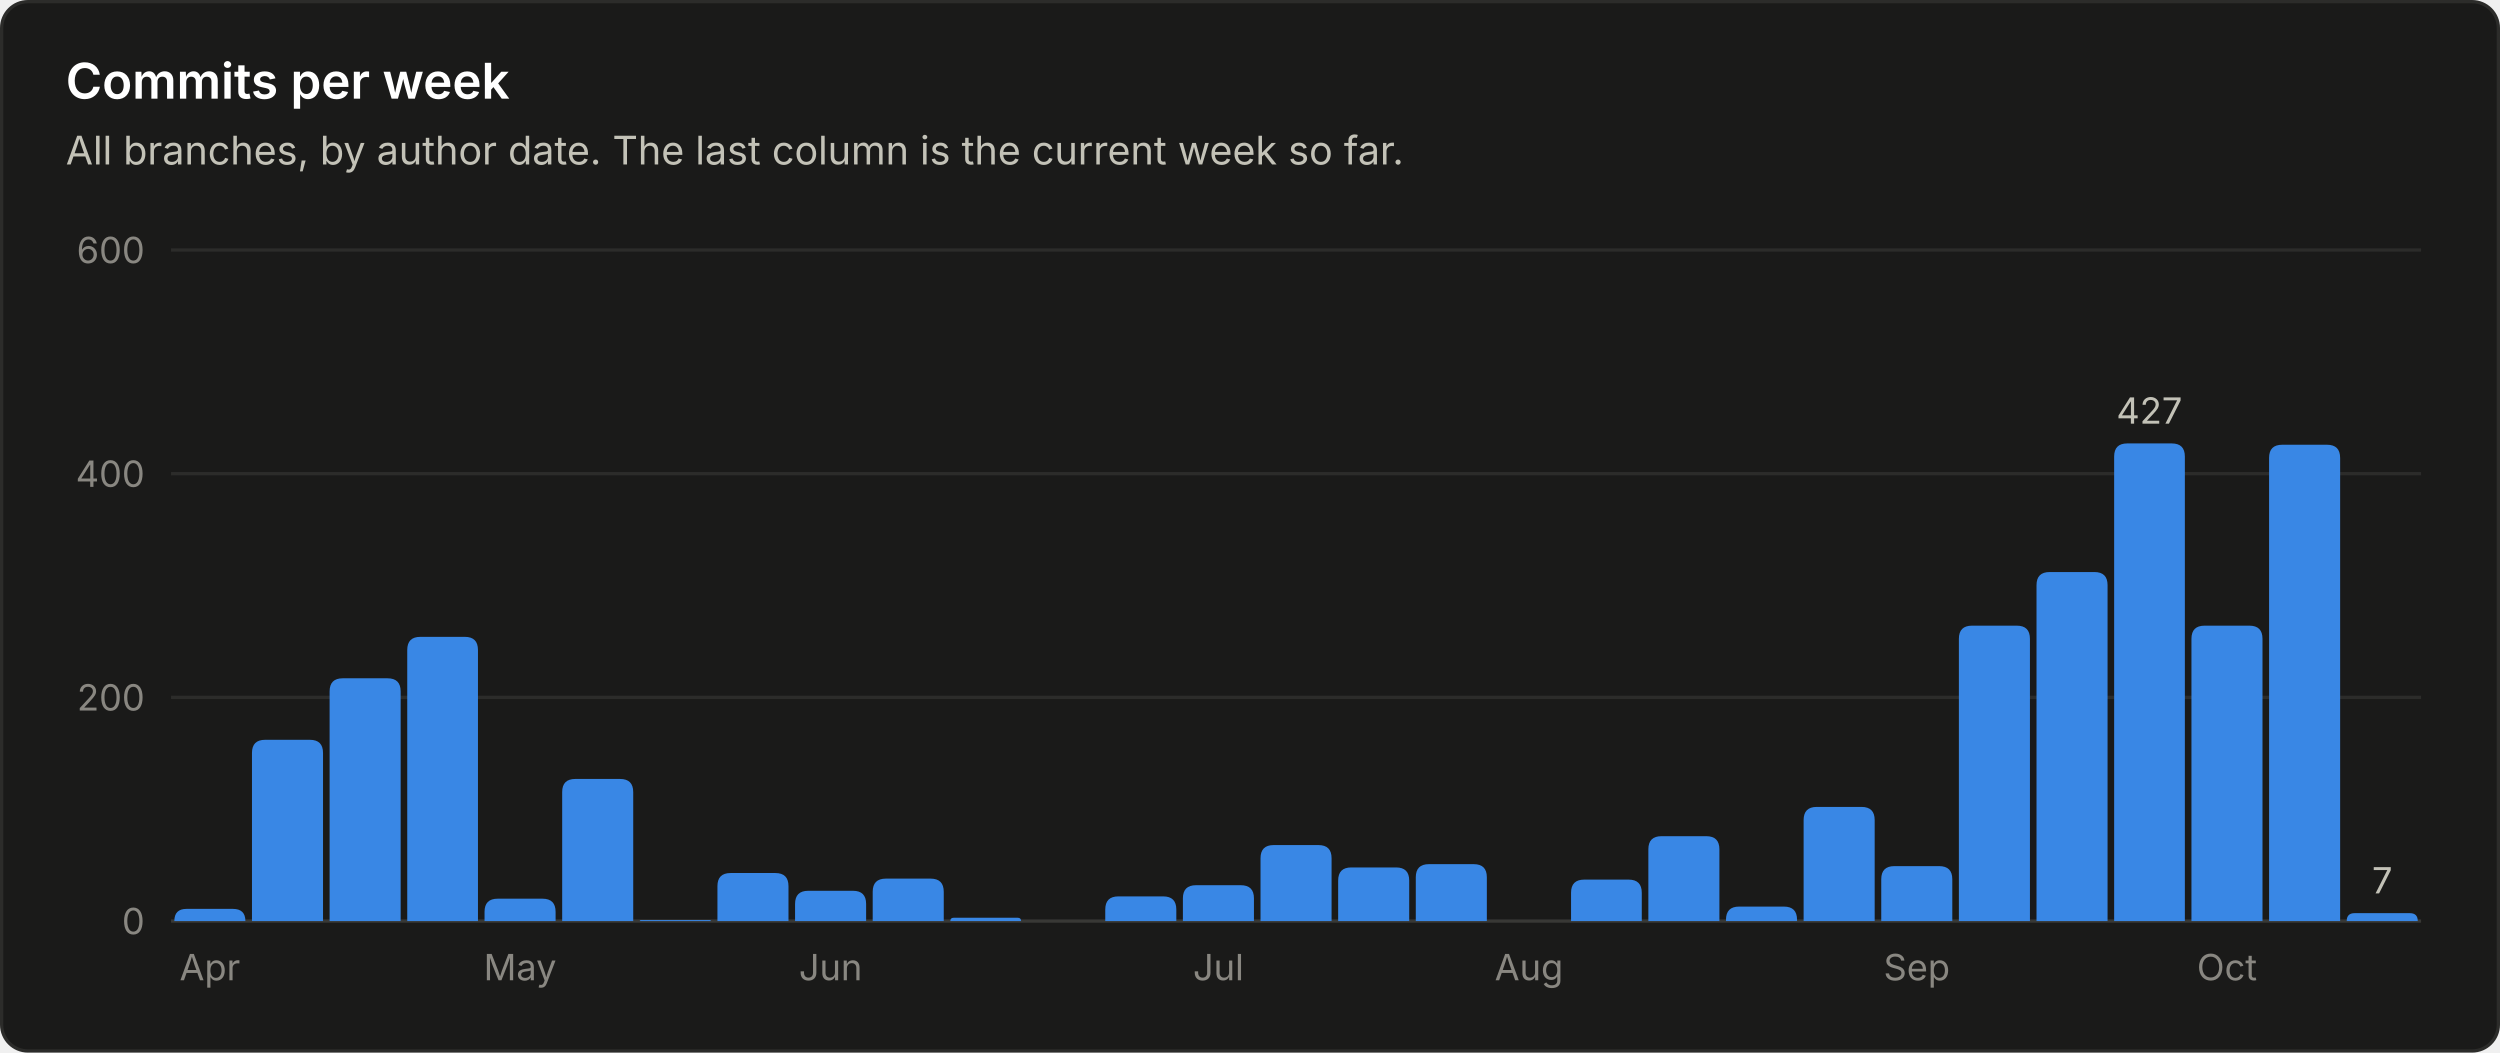
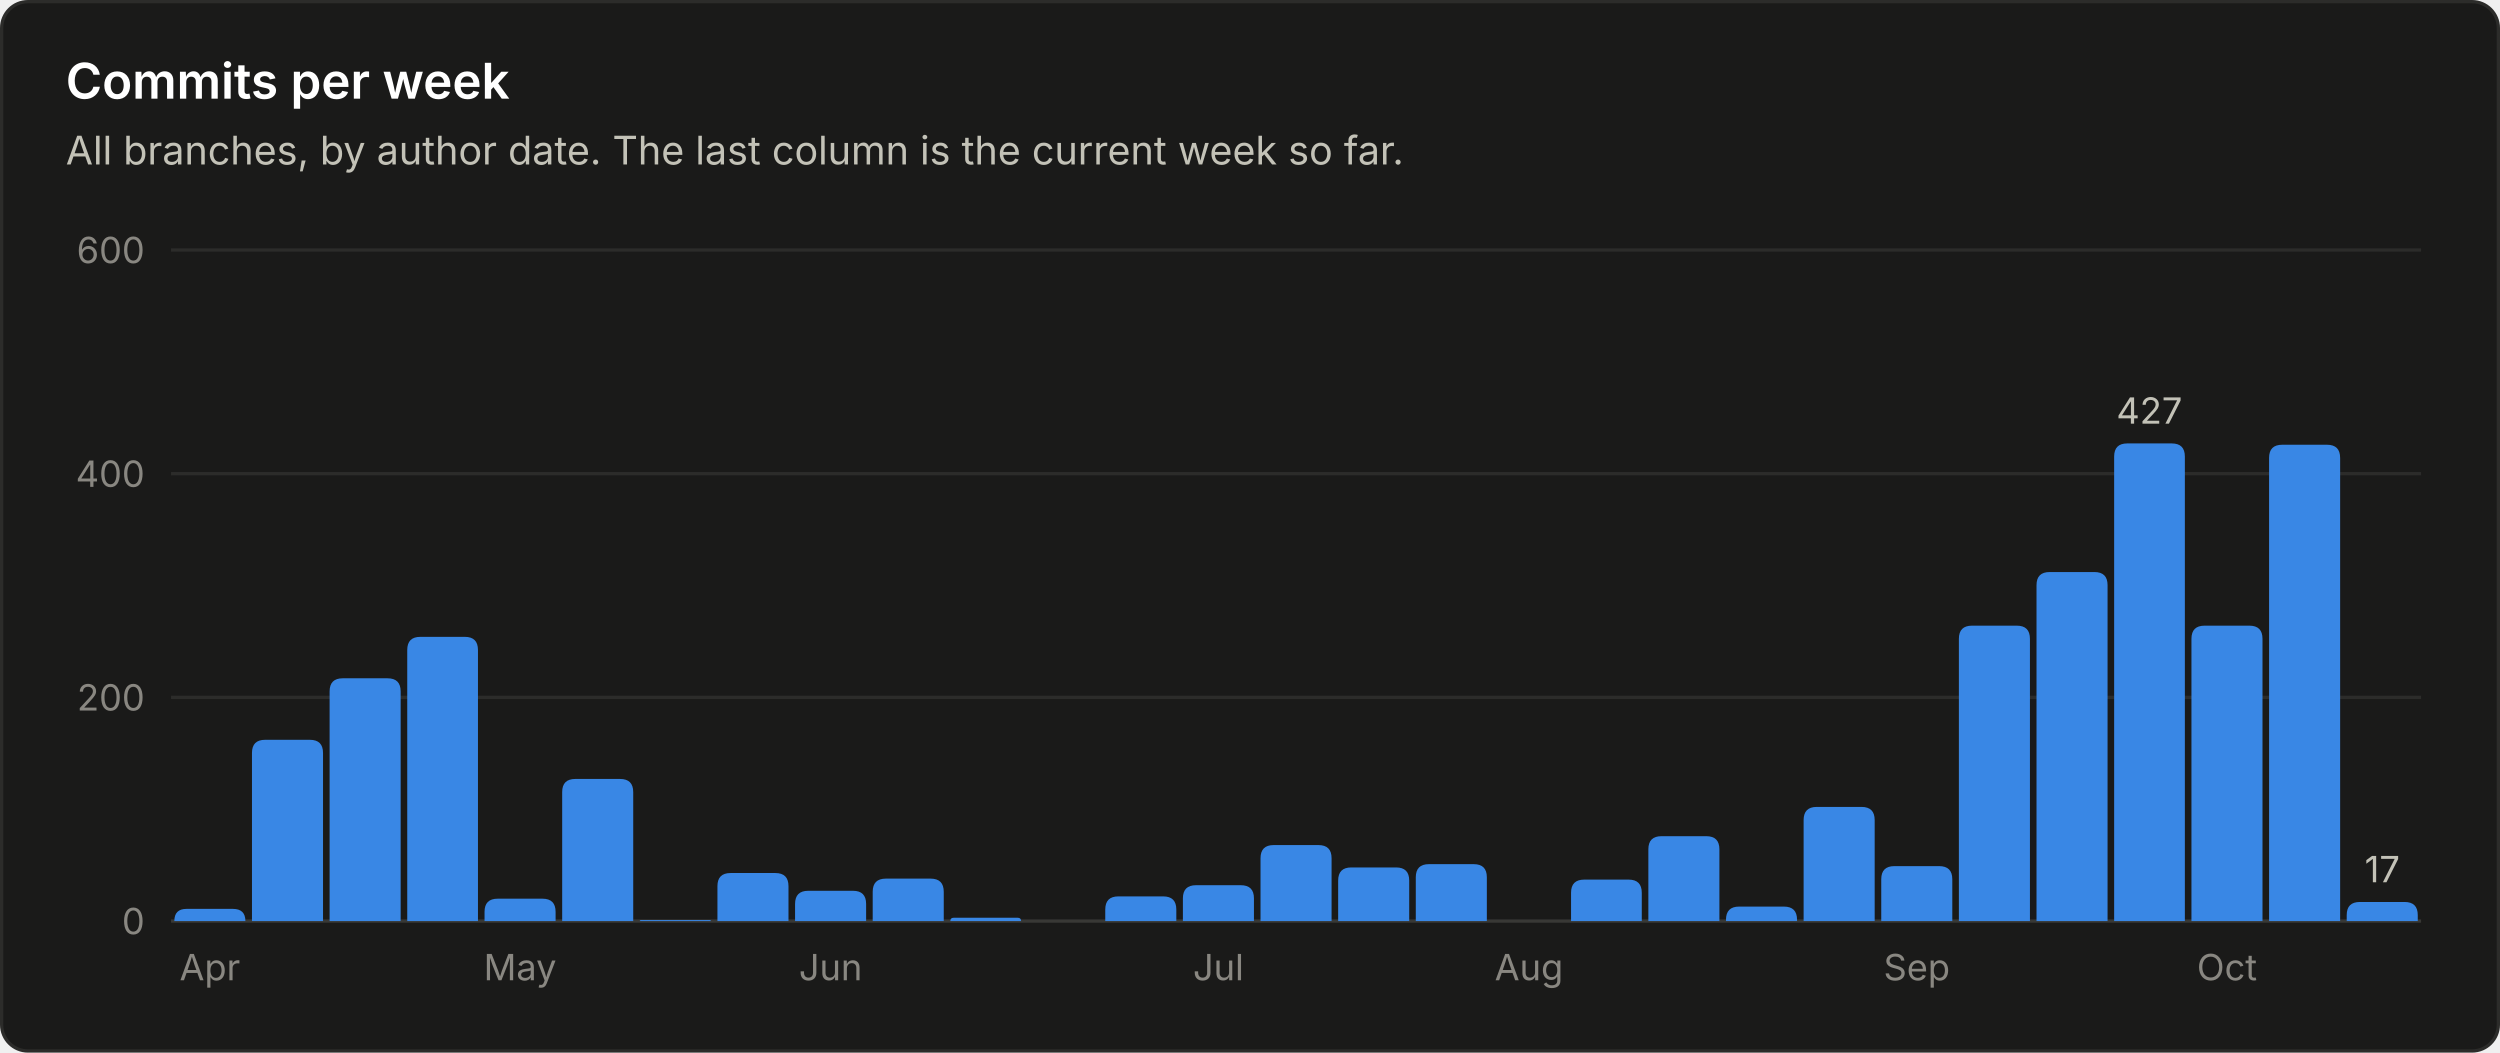
<svg xmlns="http://www.w3.org/2000/svg" viewBox="0 0 760 320" width="760" height="320" role="img" font-family="system-ui, -apple-system, 'Segoe UI', sans-serif">
  <rect x="0.5" y="0.5" width="759" height="319" rx="8" fill="#1a1a19" stroke="#2c2c2a" />
  <text x="20.0" y="30.0" fill="#ffffff" font-size="15" font-weight="600" text-anchor="start">Commits per week</text>
  <text x="20.0" y="50.0" fill="#c3c2b7" font-size="12" font-weight="400" text-anchor="start">All branches, by author date. The last column is the current week so far.</text>
  <line x1="52" y1="280.0" x2="736" y2="280.0" stroke="#383835" stroke-width="1" />
  <text x="44.0" y="284.0" fill="#898781" font-size="11" font-weight="400" text-anchor="end">0</text>
  <line x1="52" y1="212.0" x2="736" y2="212.0" stroke="#2c2c2a" stroke-width="1" />
  <text x="44.0" y="216.0" fill="#898781" font-size="11" font-weight="400" text-anchor="end">200</text>
  <line x1="52" y1="144.0" x2="736" y2="144.0" stroke="#2c2c2a" stroke-width="1" />
  <text x="44.0" y="148.0" fill="#898781" font-size="11" font-weight="400" text-anchor="end">400</text>
  <line x1="52" y1="76.0" x2="736" y2="76.0" stroke="#2c2c2a" stroke-width="1" />
  <text x="44.0" y="80.0" fill="#898781" font-size="11" font-weight="400" text-anchor="end">600</text>
  <path d="M53.0 280.0 V280.0 Q53.0 276.3 56.7 276.3 H70.8 Q74.6 276.3 74.6 280.0 V280.0 Z" fill="#3987e5" />
  <text x="63.8" y="298.0" fill="#898781" font-size="11" font-weight="400" text-anchor="middle">Apr</text>
  <path d="M76.6 280.0 V228.9 Q76.6 224.9 80.6 224.9 H94.2 Q98.2 224.9 98.2 228.9 V280.0 Z" fill="#3987e5" />
  <path d="M100.2 280.0 V210.2 Q100.2 206.2 104.2 206.2 H117.8 Q121.8 206.2 121.8 210.2 V280.0 Z" fill="#3987e5" />
  <path d="M123.8 280.0 V197.6 Q123.8 193.6 127.8 193.6 H141.3 Q145.3 193.6 145.3 197.6 V280.0 Z" fill="#3987e5" />
  <path d="M147.3 280.0 V277.2 Q147.3 273.2 151.3 273.2 H164.9 Q168.9 273.2 168.9 277.2 V280.0 Z" fill="#3987e5" />
  <text x="158.1" y="298.0" fill="#898781" font-size="11" font-weight="400" text-anchor="middle">May</text>
  <path d="M170.9 280.0 V240.8 Q170.9 236.8 174.9 236.8 H188.5 Q192.5 236.8 192.5 240.8 V280.0 Z" fill="#3987e5" />
  <path d="M194.5 280.0 V280.0 Q194.5 279.7 194.9 279.7 H215.8 Q216.1 279.7 216.1 280.0 V280.0 Z" fill="#3987e5" />
  <path d="M218.1 280.0 V269.4 Q218.1 265.4 222.1 265.4 H235.7 Q239.7 265.4 239.7 269.4 V280.0 Z" fill="#3987e5" />
  <path d="M241.7 280.0 V274.8 Q241.7 270.8 245.7 270.8 H259.3 Q263.3 270.8 263.3 274.8 V280.0 Z" fill="#3987e5" />
  <text x="252.5" y="298.0" fill="#898781" font-size="11" font-weight="400" text-anchor="middle">Jun</text>
  <path d="M265.3 280.0 V271.1 Q265.3 267.1 269.3 267.1 H282.9 Q286.9 267.1 286.9 271.1 V280.0 Z" fill="#3987e5" />
  <path d="M288.9 280.0 V280.0 Q288.9 279.0 289.9 279.0 H309.4 Q310.4 279.0 310.4 280.0 V280.0 Z" fill="#3987e5" />
  <path d="M336.0 280.0 V276.5 Q336.0 272.5 340.0 272.5 H353.6 Q357.6 272.5 357.6 276.5 V280.0 Z" fill="#3987e5" />
  <path d="M359.6 280.0 V273.1 Q359.6 269.1 363.6 269.1 H377.2 Q381.2 269.1 381.2 273.1 V280.0 Z" fill="#3987e5" />
  <text x="370.4" y="298.0" fill="#898781" font-size="11" font-weight="400" text-anchor="middle">Jul</text>
  <path d="M383.2 280.0 V260.9 Q383.2 256.9 387.2 256.9 H400.8 Q404.8 256.9 404.8 260.9 V280.0 Z" fill="#3987e5" />
  <path d="M406.8 280.0 V267.7 Q406.8 263.7 410.8 263.7 H424.4 Q428.4 263.7 428.4 267.7 V280.0 Z" fill="#3987e5" />
  <path d="M430.4 280.0 V266.7 Q430.4 262.7 434.4 262.7 H448.0 Q452.0 262.7 452.0 266.7 V280.0 Z" fill="#3987e5" />
  <text x="464.8" y="298.0" fill="#898781" font-size="11" font-weight="400" text-anchor="middle">Aug</text>
  <path d="M477.6 280.0 V271.4 Q477.6 267.4 481.6 267.4 H495.1 Q499.1 267.4 499.1 271.4 V280.0 Z" fill="#3987e5" />
  <path d="M501.1 280.0 V258.2 Q501.1 254.2 505.1 254.2 H518.7 Q522.7 254.2 522.7 258.2 V280.0 Z" fill="#3987e5" />
  <path d="M524.7 280.0 V279.6 Q524.7 275.6 528.7 275.6 H542.3 Q546.3 275.6 546.3 279.6 V280.0 Z" fill="#3987e5" />
  <path d="M548.3 280.0 V249.3 Q548.3 245.3 552.3 245.3 H565.9 Q569.9 245.3 569.9 249.3 V280.0 Z" fill="#3987e5" />
  <path d="M571.9 280.0 V267.3 Q571.9 263.3 575.9 263.3 H589.5 Q593.5 263.3 593.5 267.3 V280.0 Z" fill="#3987e5" />
  <text x="582.7" y="298.0" fill="#898781" font-size="11" font-weight="400" text-anchor="middle">Sep</text>
  <path d="M595.5 280.0 V194.2 Q595.5 190.2 599.5 190.2 H613.1 Q617.1 190.2 617.1 194.2 V280.0 Z" fill="#3987e5" />
  <path d="M619.1 280.0 V177.9 Q619.1 173.9 623.1 173.9 H636.7 Q640.7 173.9 640.7 177.9 V280.0 Z" fill="#3987e5" />
  <path d="M642.7 280.0 V138.8 Q642.7 134.8 646.7 134.8 H660.2 Q664.2 134.8 664.2 138.8 V280.0 Z" fill="#3987e5" />
  <text x="653.4" y="128.8" fill="#c3c2b7" font-size="11" font-weight="400" text-anchor="middle">427</text>
  <path d="M666.2 280.0 V194.2 Q666.2 190.2 670.2 190.2 H683.8 Q687.8 190.2 687.8 194.2 V280.0 Z" fill="#3987e5" />
  <text x="677.0" y="298.0" fill="#898781" font-size="11" font-weight="400" text-anchor="middle">Oct</text>
  <path d="M689.8 280.0 V139.2 Q689.8 135.2 693.8 135.2 H707.4 Q711.4 135.2 711.4 139.2 V280.0 Z" fill="#3987e5" />
-   <path d="M713.4 280.0 V280.0 Q713.4 277.6 715.8 277.6 H732.6 Q735.0 277.6 735.0 280.0 V280.0 Z" fill="#3987e5" />
-   <text x="724.2" y="271.6" fill="#c3c2b7" font-size="11" font-weight="400" text-anchor="middle">7</text>
+   <path d="M713.4 280.0 V278.2 Q713.4 274.2 717.4 274.2 H731.0 Q735.0 274.2 735.0 278.2 V280.0 Z" fill="#3987e5" />
+   <text x="724.2" y="268.2" fill="#c3c2b7" font-size="11" font-weight="400" text-anchor="middle">17</text>
</svg>
